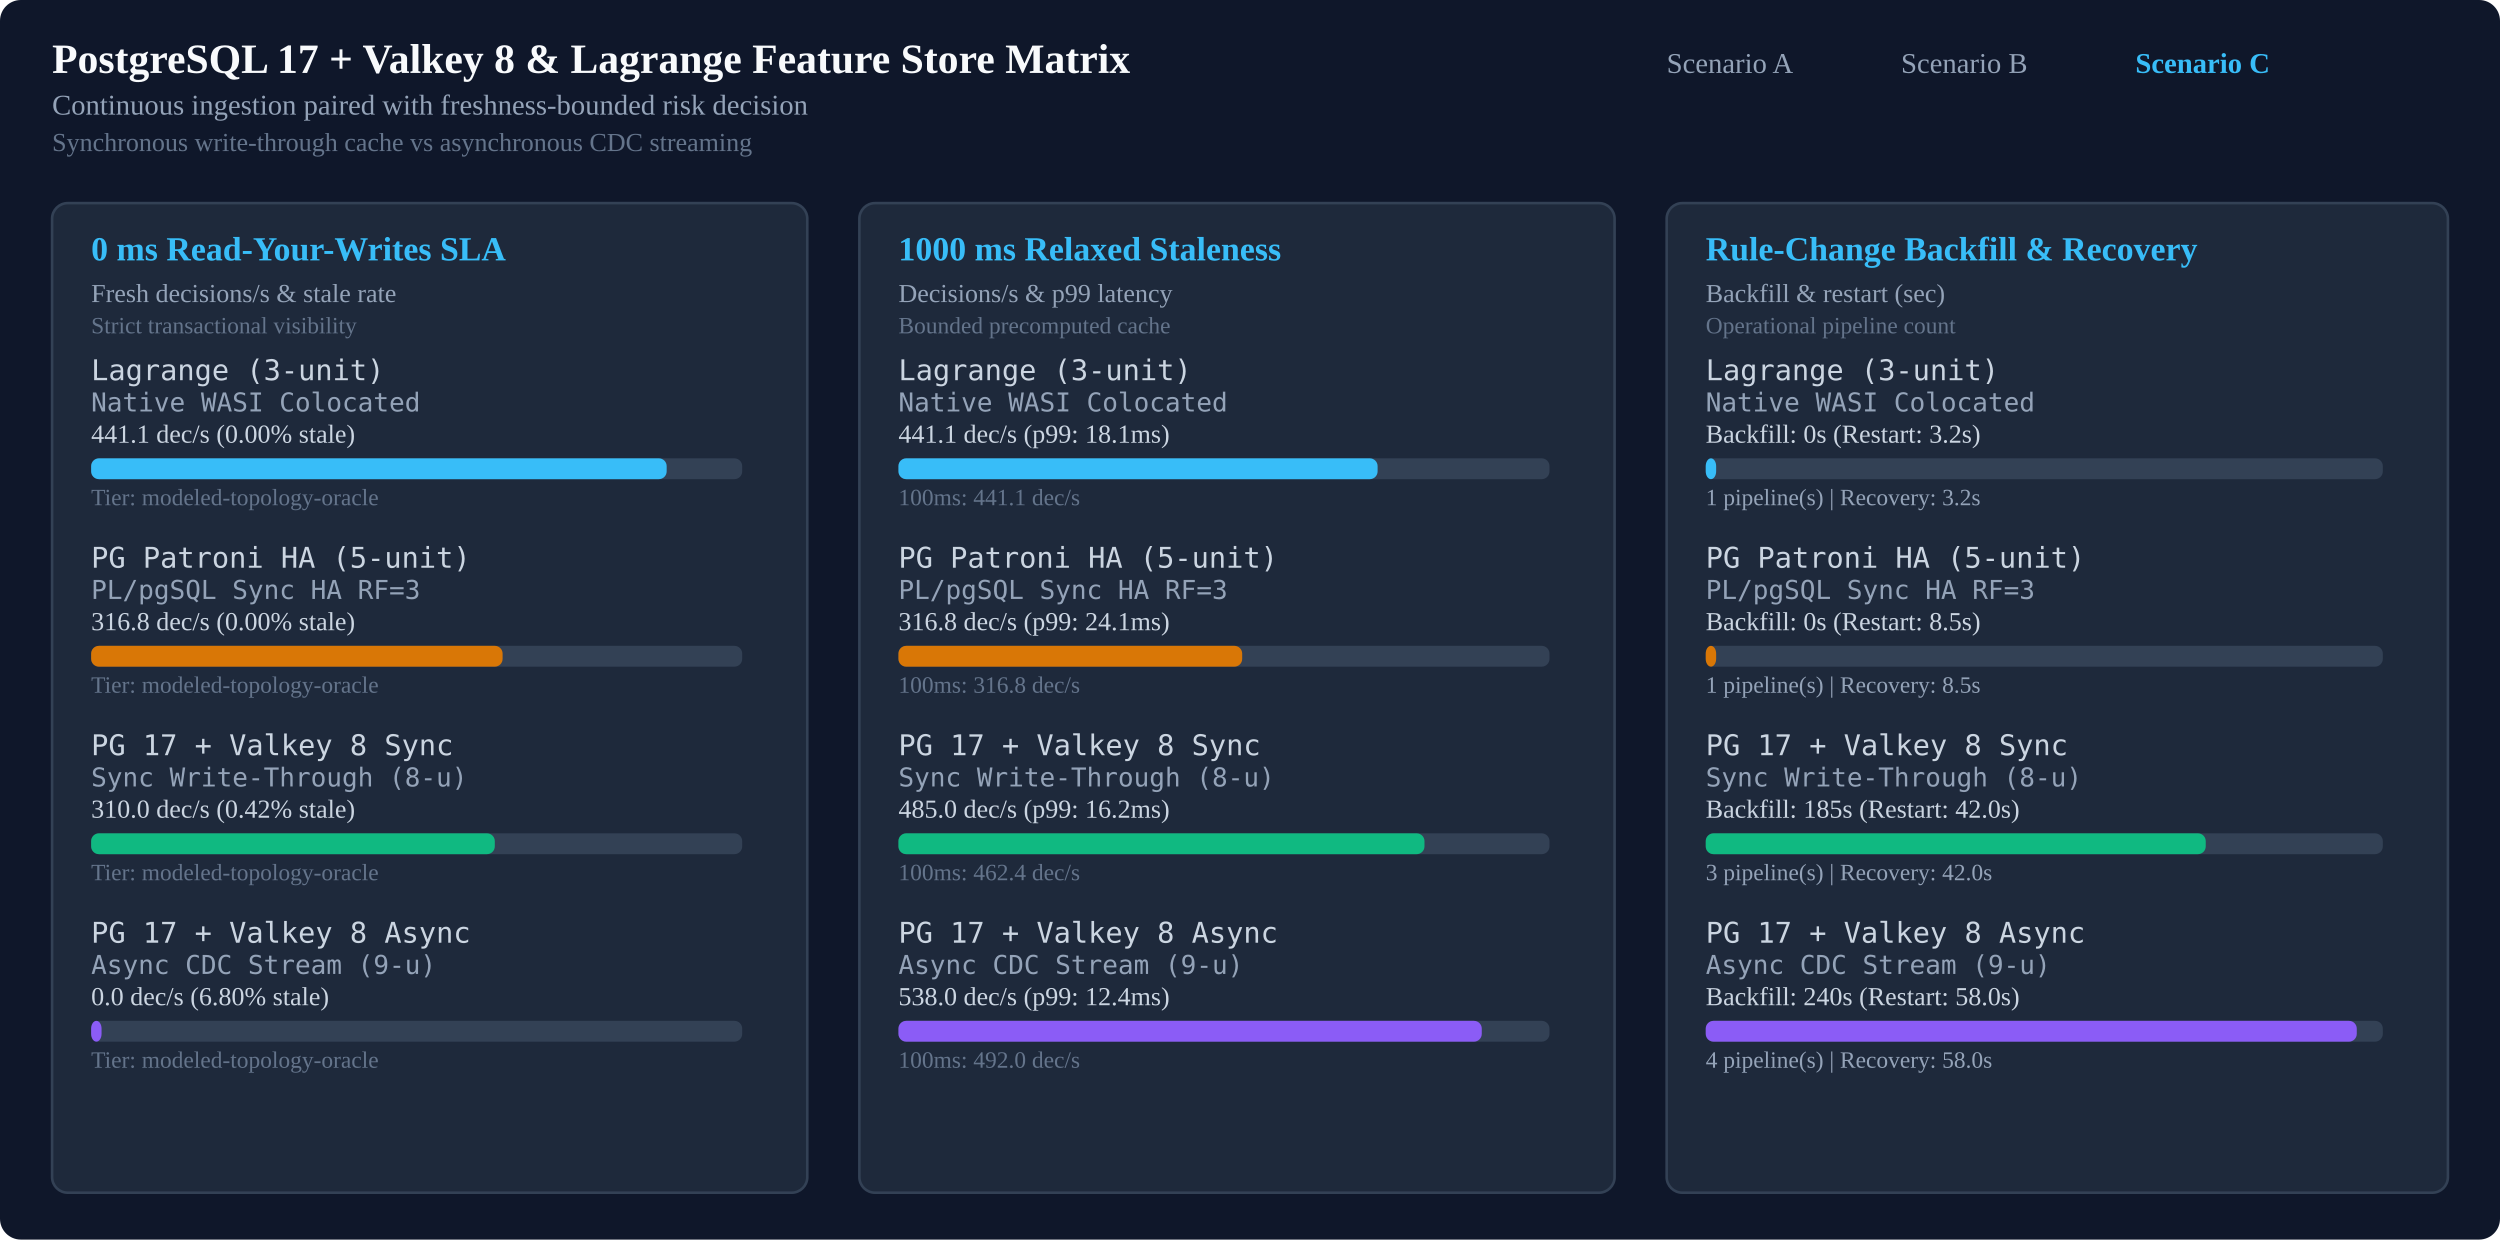
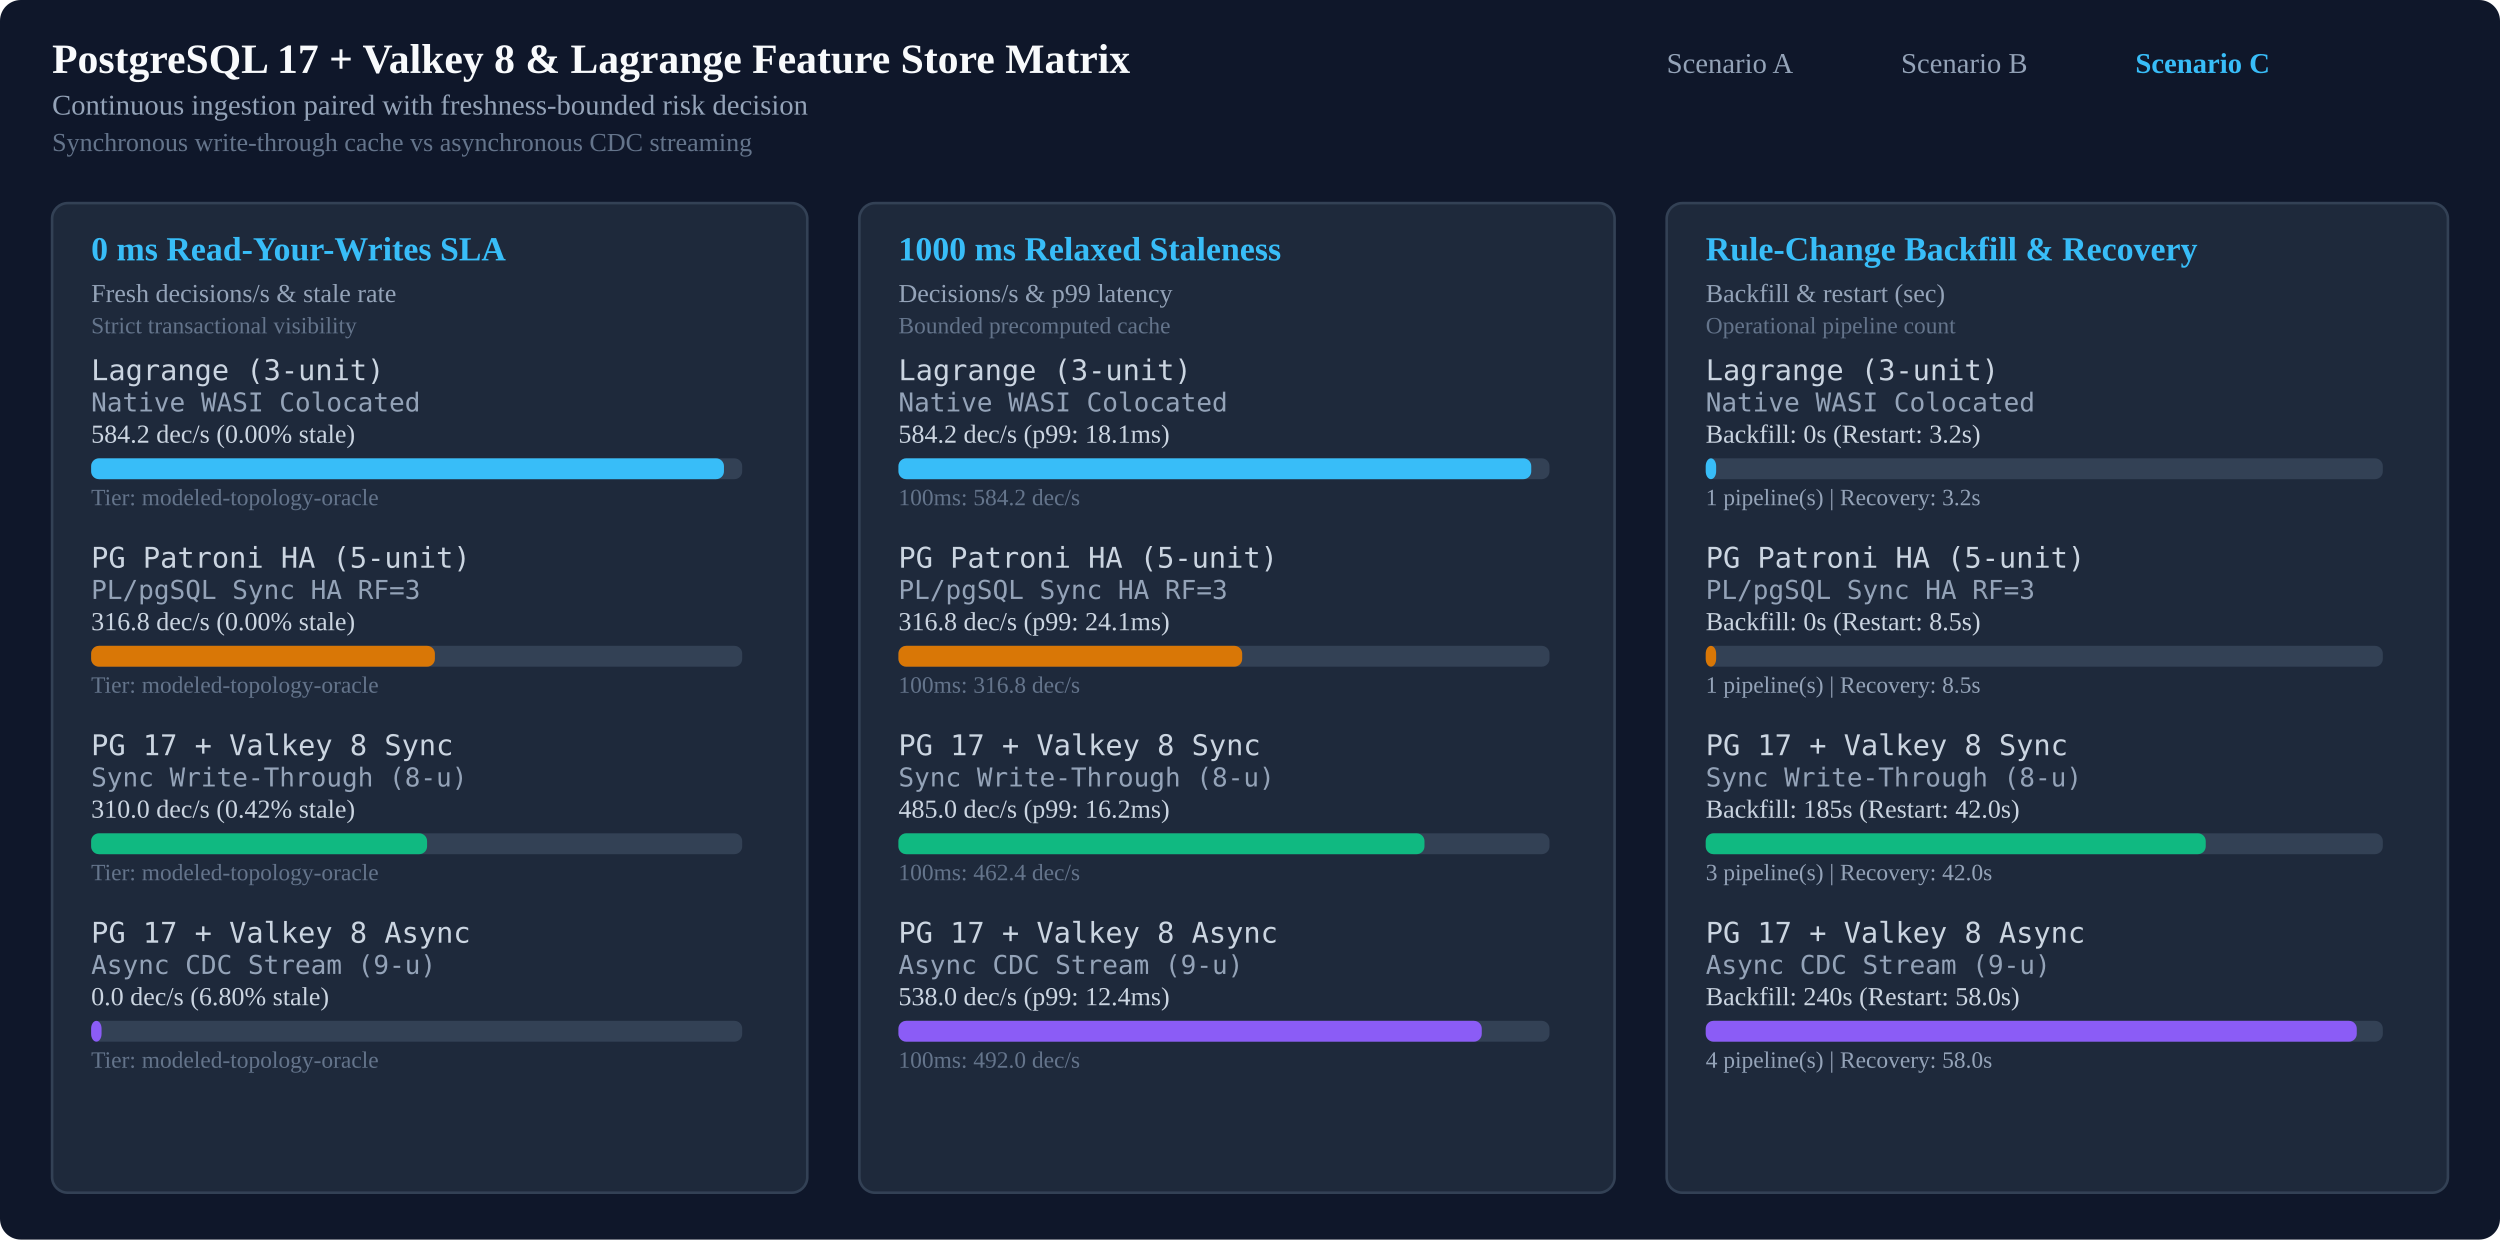
<svg xmlns="http://www.w3.org/2000/svg" viewBox="0 0 960 476" width="960" height="476">
  <rect width="960" height="476" fill="#0f172a" rx="8" />
  <text x="20" y="28" fill="#f8fafc" font-size="16" font-weight="bold">PostgreSQL 17 + Valkey 8 &amp; Lagrange Feature Store Matrix</text>
  <text x="20" y="44" fill="#94a3b8" font-size="11">Continuous ingestion paired with freshness-bounded risk decision</text>
  <text x="20" y="58" fill="#64748b" font-size="10">Synchronous write-through cache vs asynchronous CDC streaming</text>
  <a href="tidb-reference-scenarios.md#scenario-a-tidb-oltp-baseline">
    <text x="640" y="28" fill="#94a3b8" font-size="11">Scenario A</text>
  </a>
  <a href="tidb-reference-scenarios.md#scenario-b-tidb-distributed-risk-decision">
    <text x="730" y="28" fill="#94a3b8" font-size="11">Scenario B</text>
  </a>
  <a href="tidb-reference-scenarios.md#scenario-c-streaming-feature-risk-decision">
    <text x="820" y="28" fill="#38bdf8" font-size="11" font-weight="bold">Scenario C</text>
  </a>
  <rect x="20" y="78" width="290" height="380" fill="#1e293b" rx="6" stroke="#334155" />
  <a href="tidb-reference-scenarios.md#scenario-c-streaming-feature-risk-decision">
    <text x="35" y="100" fill="#38bdf8" font-size="13" font-weight="bold">0 ms Read-Your-Writes SLA</text>
  </a>
  <text x="35" y="116" fill="#94a3b8" font-size="10">Fresh decisions/s &amp; stale rate</text>
  <text x="35" y="128" fill="#64748b" font-size="9">Strict transactional visibility</text>
  <rect x="330" y="78" width="290" height="380" fill="#1e293b" rx="6" stroke="#334155" />
  <a href="tidb-reference-scenarios.md#scenario-c-streaming-feature-risk-decision">
    <text x="345" y="100" fill="#38bdf8" font-size="13" font-weight="bold">1000 ms Relaxed Staleness</text>
  </a>
  <text x="345" y="116" fill="#94a3b8" font-size="10">Decisions/s &amp; p99 latency</text>
  <text x="345" y="128" fill="#64748b" font-size="9">Bounded precomputed cache</text>
  <rect x="640" y="78" width="300" height="380" fill="#1e293b" rx="6" stroke="#334155" />
  <a href="tidb-reference-scenarios.md#scenario-c-streaming-feature-risk-decision">
    <text x="655" y="100" fill="#38bdf8" font-size="13" font-weight="bold">Rule-Change Backfill &amp; Recovery</text>
  </a>
  <text x="655" y="116" fill="#94a3b8" font-size="10">Backfill &amp; restart (sec)</text>
  <text x="655" y="128" fill="#64748b" font-size="9">Operational pipeline count</text>
  <text x="35" y="146" fill="#cbd5e1" font-size="11" font-family="monospace">Lagrange (3-unit)</text>
  <text x="35" y="158" fill="#94a3b8" font-size="10" font-family="monospace">Native WASI Colocated</text>
-   <text x="35" y="170" fill="#cbd5e1" font-size="10">441.1 dec/s (0.00% stale)</text>
+   <text x="35" y="170" fill="#cbd5e1" font-size="10">584.2 dec/s (0.00% stale)</text>
  <rect x="35" y="176" width="250" height="8" fill="#334155" rx="3" />
-   <rect x="35" y="176" width="221" height="8" fill="#38bdf8" rx="3" />
+   <rect x="35" y="176" width="243" height="8" fill="#38bdf8" rx="3" />
  <text x="35" y="194" fill="#64748b" font-size="9">Tier: modeled-topology-oracle</text>
  <text x="345" y="146" fill="#cbd5e1" font-size="11" font-family="monospace">Lagrange (3-unit)</text>
  <text x="345" y="158" fill="#94a3b8" font-size="10" font-family="monospace">Native WASI Colocated</text>
-   <text x="345" y="170" fill="#cbd5e1" font-size="10">441.1 dec/s (p99: 18.1ms)</text>
+   <text x="345" y="170" fill="#cbd5e1" font-size="10">584.2 dec/s (p99: 18.1ms)</text>
  <rect x="345" y="176" width="250" height="8" fill="#334155" rx="3" />
-   <rect x="345" y="176" width="184" height="8" fill="#38bdf8" rx="3" />
-   <text x="345" y="194" fill="#64748b" font-size="9">100ms: 441.1 dec/s</text>
+   <rect x="345" y="176" width="243" height="8" fill="#38bdf8" rx="3" />
+   <text x="345" y="194" fill="#64748b" font-size="9">100ms: 584.2 dec/s</text>
  <text x="655" y="146" fill="#cbd5e1" font-size="11" font-family="monospace">Lagrange (3-unit)</text>
  <text x="655" y="158" fill="#94a3b8" font-size="10" font-family="monospace">Native WASI Colocated</text>
  <text x="655" y="170" fill="#cbd5e1" font-size="10">Backfill: 0s (Restart: 3.2s)</text>
  <rect x="655" y="176" width="260" height="8" fill="#334155" rx="3" />
  <rect x="655" y="176" width="4" height="8" fill="#38bdf8" rx="3" />
  <text x="655" y="194" fill="#94a3b8" font-size="9">1 pipeline(s) | Recovery: 3.2s</text>
  <text x="35" y="218" fill="#cbd5e1" font-size="11" font-family="monospace">PG Patroni HA (5-unit)</text>
  <text x="35" y="230" fill="#94a3b8" font-size="10" font-family="monospace">PL/pgSQL Sync HA RF=3</text>
  <text x="35" y="242" fill="#cbd5e1" font-size="10">316.8 dec/s (0.00% stale)</text>
  <rect x="35" y="248" width="250" height="8" fill="#334155" rx="3" />
-   <rect x="35" y="248" width="158" height="8" fill="#d97706" rx="3" />
+   <rect x="35" y="248" width="132" height="8" fill="#d97706" rx="3" />
  <text x="35" y="266" fill="#64748b" font-size="9">Tier: modeled-topology-oracle</text>
  <text x="345" y="218" fill="#cbd5e1" font-size="11" font-family="monospace">PG Patroni HA (5-unit)</text>
  <text x="345" y="230" fill="#94a3b8" font-size="10" font-family="monospace">PL/pgSQL Sync HA RF=3</text>
  <text x="345" y="242" fill="#cbd5e1" font-size="10">316.8 dec/s (p99: 24.1ms)</text>
  <rect x="345" y="248" width="250" height="8" fill="#334155" rx="3" />
  <rect x="345" y="248" width="132" height="8" fill="#d97706" rx="3" />
  <text x="345" y="266" fill="#64748b" font-size="9">100ms: 316.8 dec/s</text>
  <text x="655" y="218" fill="#cbd5e1" font-size="11" font-family="monospace">PG Patroni HA (5-unit)</text>
  <text x="655" y="230" fill="#94a3b8" font-size="10" font-family="monospace">PL/pgSQL Sync HA RF=3</text>
  <text x="655" y="242" fill="#cbd5e1" font-size="10">Backfill: 0s (Restart: 8.5s)</text>
  <rect x="655" y="248" width="260" height="8" fill="#334155" rx="3" />
  <rect x="655" y="248" width="4" height="8" fill="#d97706" rx="3" />
  <text x="655" y="266" fill="#94a3b8" font-size="9">1 pipeline(s) | Recovery: 8.5s</text>
  <text x="35" y="290" fill="#cbd5e1" font-size="11" font-family="monospace">PG 17 + Valkey 8 Sync</text>
  <text x="35" y="302" fill="#94a3b8" font-size="10" font-family="monospace">Sync Write-Through (8-u)</text>
  <text x="35" y="314" fill="#cbd5e1" font-size="10">310.0 dec/s (0.42% stale)</text>
  <rect x="35" y="320" width="250" height="8" fill="#334155" rx="3" />
-   <rect x="35" y="320" width="155" height="8" fill="#10b981" rx="3" />
+   <rect x="35" y="320" width="129" height="8" fill="#10b981" rx="3" />
  <text x="35" y="338" fill="#64748b" font-size="9">Tier: modeled-topology-oracle</text>
  <text x="345" y="290" fill="#cbd5e1" font-size="11" font-family="monospace">PG 17 + Valkey 8 Sync</text>
  <text x="345" y="302" fill="#94a3b8" font-size="10" font-family="monospace">Sync Write-Through (8-u)</text>
  <text x="345" y="314" fill="#cbd5e1" font-size="10">485.0 dec/s (p99: 16.2ms)</text>
  <rect x="345" y="320" width="250" height="8" fill="#334155" rx="3" />
  <rect x="345" y="320" width="202" height="8" fill="#10b981" rx="3" />
  <text x="345" y="338" fill="#64748b" font-size="9">100ms: 462.4 dec/s</text>
  <text x="655" y="290" fill="#cbd5e1" font-size="11" font-family="monospace">PG 17 + Valkey 8 Sync</text>
  <text x="655" y="302" fill="#94a3b8" font-size="10" font-family="monospace">Sync Write-Through (8-u)</text>
  <text x="655" y="314" fill="#cbd5e1" font-size="10">Backfill: 185s (Restart: 42.0s)</text>
  <rect x="655" y="320" width="260" height="8" fill="#334155" rx="3" />
  <rect x="655" y="320" width="192" height="8" fill="#10b981" rx="3" />
  <text x="655" y="338" fill="#94a3b8" font-size="9">3 pipeline(s) | Recovery: 42.0s</text>
  <text x="35" y="362" fill="#cbd5e1" font-size="11" font-family="monospace">PG 17 + Valkey 8 Async</text>
  <text x="35" y="374" fill="#94a3b8" font-size="10" font-family="monospace">Async CDC Stream (9-u)</text>
  <text x="35" y="386" fill="#cbd5e1" font-size="10">0.0 dec/s (6.80% stale)</text>
  <rect x="35" y="392" width="250" height="8" fill="#334155" rx="3" />
  <rect x="35" y="392" width="4" height="8" fill="#8b5cf6" rx="3" />
  <text x="35" y="410" fill="#64748b" font-size="9">Tier: modeled-topology-oracle</text>
  <text x="345" y="362" fill="#cbd5e1" font-size="11" font-family="monospace">PG 17 + Valkey 8 Async</text>
  <text x="345" y="374" fill="#94a3b8" font-size="10" font-family="monospace">Async CDC Stream (9-u)</text>
  <text x="345" y="386" fill="#cbd5e1" font-size="10">538.0 dec/s (p99: 12.4ms)</text>
  <rect x="345" y="392" width="250" height="8" fill="#334155" rx="3" />
  <rect x="345" y="392" width="224" height="8" fill="#8b5cf6" rx="3" />
  <text x="345" y="410" fill="#64748b" font-size="9">100ms: 492.0 dec/s</text>
  <text x="655" y="362" fill="#cbd5e1" font-size="11" font-family="monospace">PG 17 + Valkey 8 Async</text>
  <text x="655" y="374" fill="#94a3b8" font-size="10" font-family="monospace">Async CDC Stream (9-u)</text>
  <text x="655" y="386" fill="#cbd5e1" font-size="10">Backfill: 240s (Restart: 58.0s)</text>
  <rect x="655" y="392" width="260" height="8" fill="#334155" rx="3" />
  <rect x="655" y="392" width="250" height="8" fill="#8b5cf6" rx="3" />
  <text x="655" y="410" fill="#94a3b8" font-size="9">4 pipeline(s) | Recovery: 58.0s</text>
</svg>
